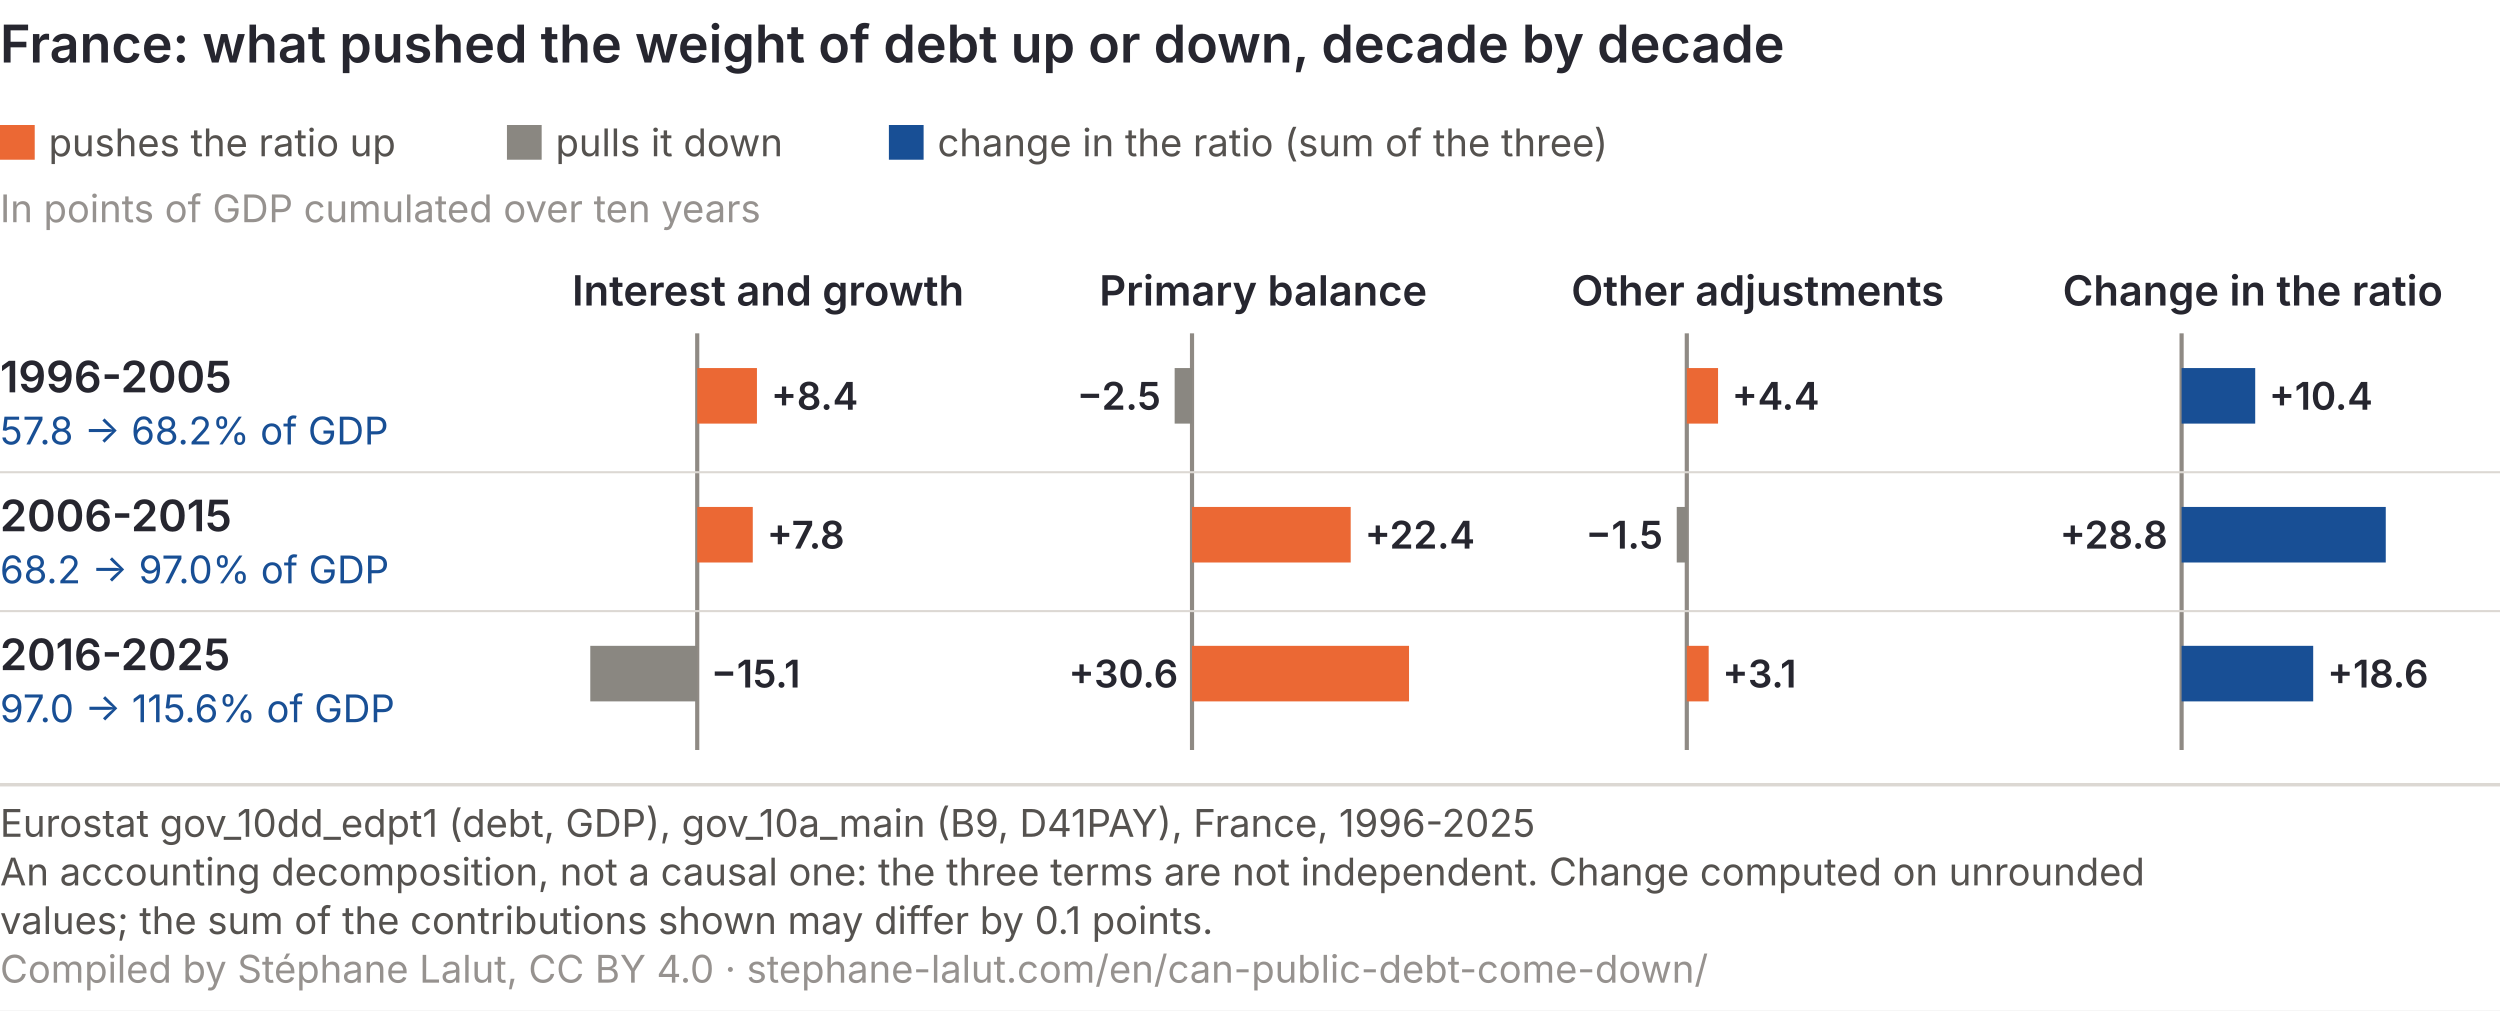
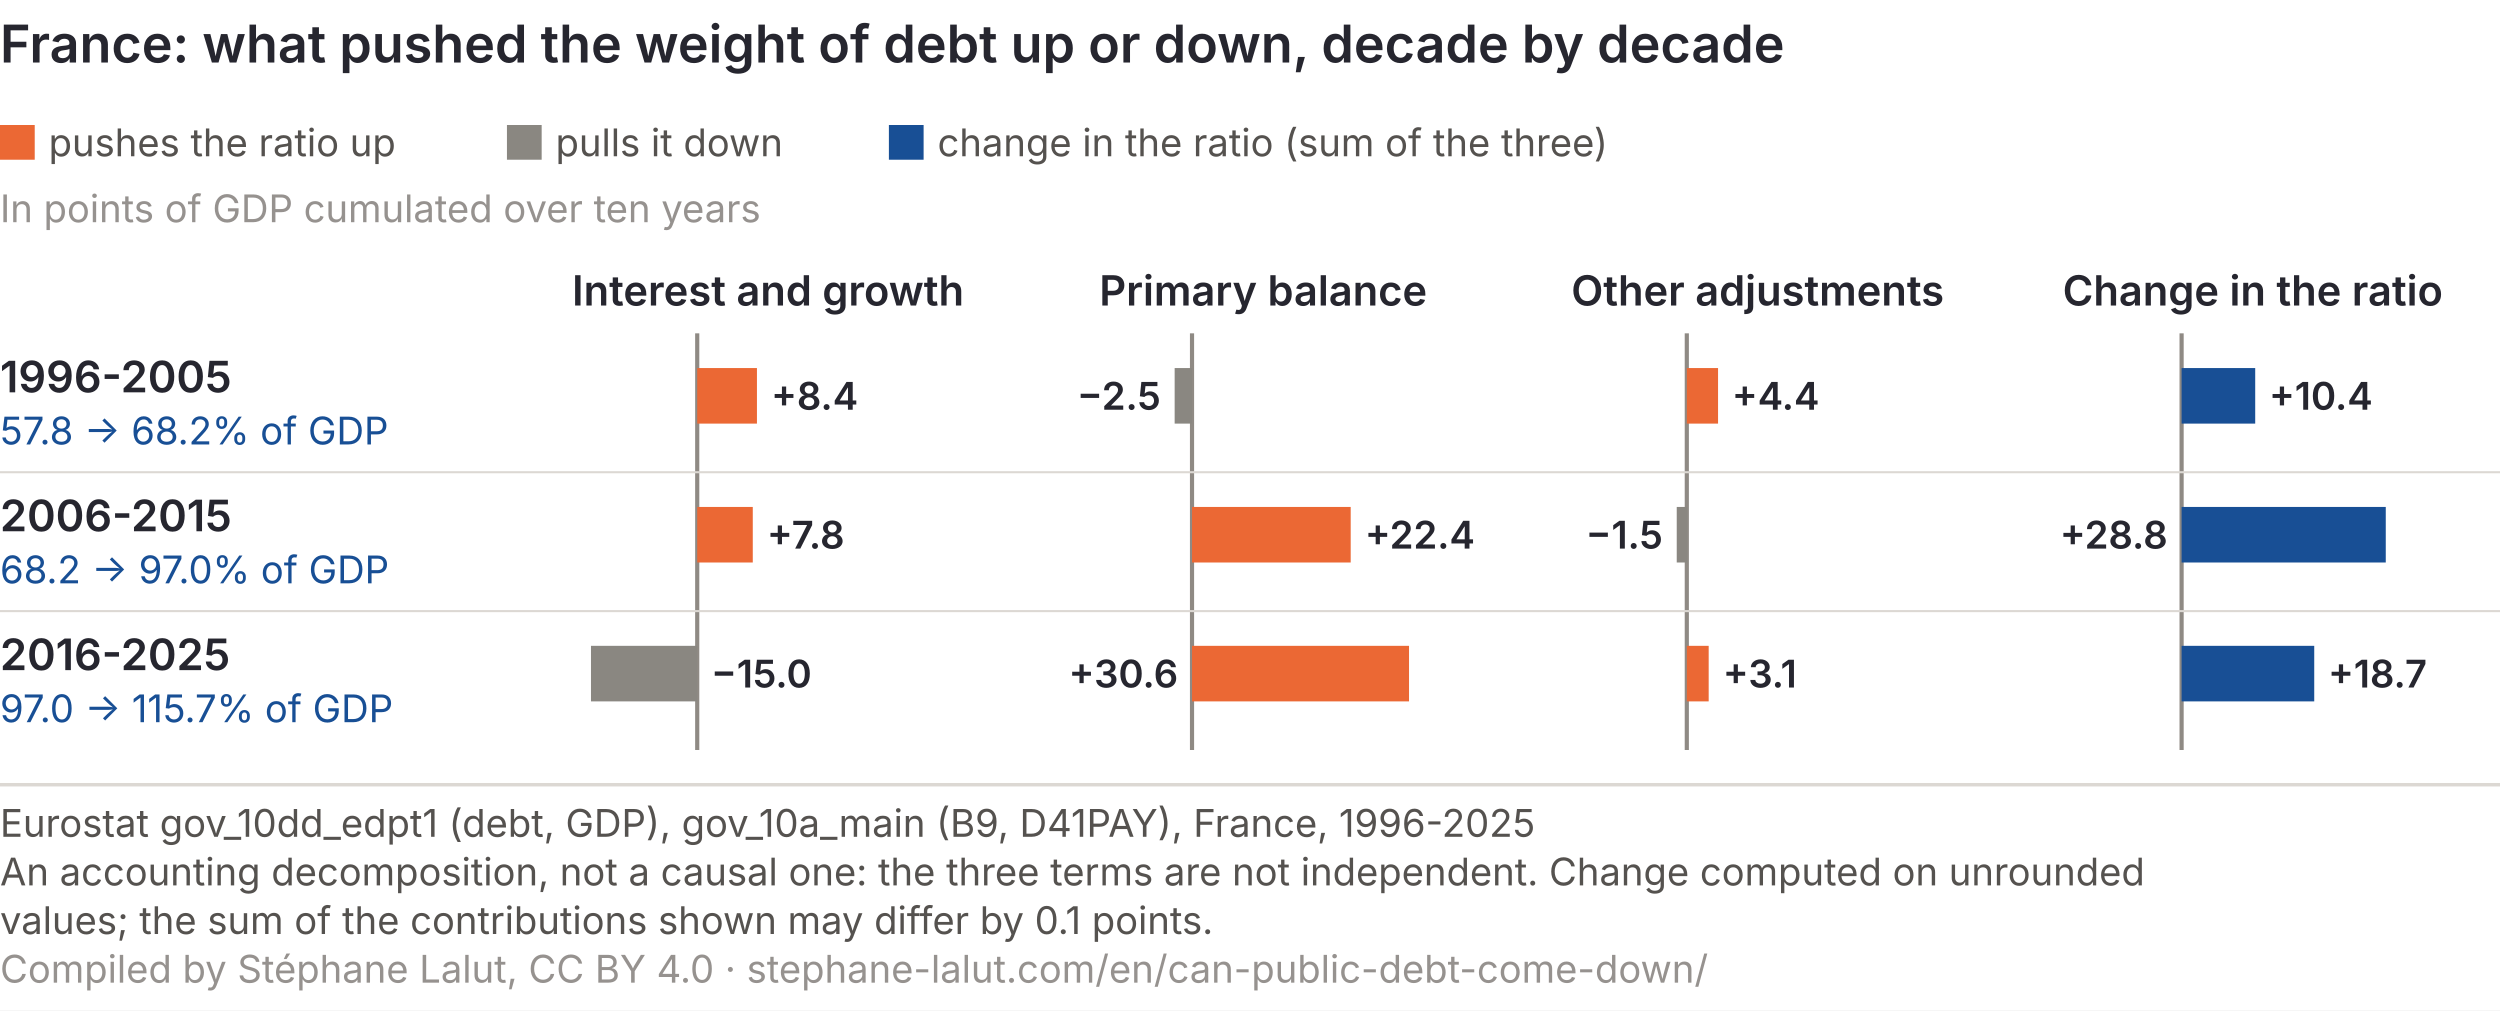
<svg xmlns="http://www.w3.org/2000/svg" viewBox="0 0 720 291" role="img" font-variant-numeric="tabular-nums" aria-labelledby="bd-t bd-d" font-family="Inter, 'Helvetica Neue', Arial, sans-serif">
  <rect width="720" height="291" fill="#ffffff" />
  <text x="0" y="18" font-size="15" font-weight="600" fill="#26262f">France: what pushed the weight of debt up or down, decade by decade</text>
  <rect x="0" y="36" width="10" height="10" fill="#eb6834" />
  <text x="14" y="45" font-size="11" fill="#55524f">pushes the ratio up</text>
  <rect x="146" y="36" width="10" height="10" fill="#8a8781" />
  <text x="160" y="45" font-size="11" fill="#55524f">pulls it down</text>
  <rect x="256" y="36" width="10" height="10" fill="#184f95" />
  <text x="270" y="45" font-size="11" fill="#55524f">change in the ratio (sum of the three)</text>
  <text x="0" y="64" font-size="11" fill="#96928f">In points of GDP cumulated over ten years</text>
  <text x="221.2" y="88" font-size="12" font-weight="600" fill="#26262f" text-anchor="middle">Interest and growth</text>
  <text x="363.8" y="88" font-size="12" font-weight="600" fill="#26262f" text-anchor="middle">Primary balance</text>
  <text x="506.2" y="88" font-size="12" font-weight="600" fill="#26262f" text-anchor="middle">Other adjustments</text>
  <text x="648.8" y="88" font-size="12" font-weight="600" fill="#26262f" text-anchor="middle">Change in the ratio</text>
  <line x1="200.8" y1="96" x2="200.8" y2="216" stroke="#8f8a84" stroke-width="1.2" />
  <line x1="343.3" y1="96" x2="343.3" y2="216" stroke="#8f8a84" stroke-width="1.2" />
  <line x1="485.8" y1="96" x2="485.8" y2="216" stroke="#8f8a84" stroke-width="1.2" />
  <line x1="628.3" y1="96" x2="628.3" y2="216" stroke="#8f8a84" stroke-width="1.2" />
  <text x="0" y="113" font-size="12.5" font-weight="600" fill="#26262f">1996-2005</text>
  <text x="0" y="128" font-size="11" fill="#184f95">57.8 → 68.2% of GDP</text>
  <rect x="200.8" y="106" width="17.2" height="16" fill="#eb6834" />
  <text x="222.1" y="118" font-size="11" font-weight="600" fill="#26262f" text-anchor="start">+8.4</text>
  <rect x="338.3" y="106" width="5.0" height="16" fill="#8a8781" />
  <text x="334.3" y="118" font-size="11" font-weight="600" fill="#26262f" text-anchor="end">−2.5</text>
  <rect x="485.8" y="106" width="9.0" height="16" fill="#eb6834" />
  <text x="498.8" y="118" font-size="11" font-weight="600" fill="#26262f" text-anchor="start">+4.4</text>
  <rect x="628.3" y="106" width="21.2" height="16" fill="#184f95" />
  <text x="653.5" y="118" font-size="11" font-weight="600" fill="#26262f" text-anchor="start">+10.4</text>
  <line x1="0" y1="136.0" x2="720" y2="136.0" stroke="#dcd8d3" stroke-width="0.6" />
  <text x="0" y="153" font-size="12.5" font-weight="600" fill="#26262f">2006-2015</text>
  <text x="0" y="168" font-size="11" fill="#184f95">68.2 → 97.0% of GDP</text>
  <rect x="200.8" y="146" width="16.0" height="16" fill="#eb6834" />
  <text x="220.9" y="158" font-size="11" font-weight="600" fill="#26262f" text-anchor="start">+7.8</text>
  <rect x="343.3" y="146" width="45.7" height="16" fill="#eb6834" />
  <text x="393.1" y="158" font-size="11" font-weight="600" fill="#26262f" text-anchor="start">+22.4</text>
  <rect x="482.9" y="146" width="3.0" height="16" fill="#8a8781" />
  <text x="478.9" y="158" font-size="11" font-weight="600" fill="#26262f" text-anchor="end">−1.5</text>
  <rect x="628.3" y="146" width="58.8" height="16" fill="#184f95" />
  <text x="624.3" y="158" font-size="11" font-weight="600" fill="#26262f" text-anchor="end">+28.8</text>
  <line x1="0" y1="176.0" x2="720" y2="176.0" stroke="#dcd8d3" stroke-width="0.6" />
  <text x="0" y="193" font-size="12.5" font-weight="600" fill="#26262f">2016-2025</text>
-   <text x="0" y="208" font-size="11" fill="#184f95">97.0 → 115.6% of GDP</text>
-   <rect x="170.0" y="186" width="30.8" height="16" fill="#8a8781" />
-   <text x="204.8" y="198" font-size="11" font-weight="600" fill="#26262f" text-anchor="start">−15.1</text>
+   <text x="0" y="208" font-size="11" fill="#184f95">97.0 → 115.7% of GDP</text>
+   <rect x="170.2" y="186" width="30.6" height="16" fill="#8a8781" />
+   <text x="204.8" y="198" font-size="11" font-weight="600" fill="#26262f" text-anchor="start">−15.0</text>
  <rect x="343.3" y="186" width="62.5" height="16" fill="#eb6834" />
  <text x="339.3" y="198" font-size="11" font-weight="600" fill="#26262f" text-anchor="end">+30.6</text>
  <rect x="485.8" y="186" width="6.3" height="16" fill="#eb6834" />
-   <text x="496.1" y="198" font-size="11" font-weight="600" fill="#26262f" text-anchor="start">+3.1</text>
-   <rect x="628.3" y="186" width="37.9" height="16" fill="#184f95" />
-   <text x="670.3" y="198" font-size="11" font-weight="600" fill="#26262f" text-anchor="start">+18.6</text>
+   <text x="496.2" y="198" font-size="11" font-weight="600" fill="#26262f" text-anchor="start">+3.1</text>
+   <rect x="628.3" y="186" width="38.2" height="16" fill="#184f95" />
+   <text x="670.5" y="198" font-size="11" font-weight="600" fill="#26262f" text-anchor="start">+18.7</text>
  <line x1="0" y1="226.0" x2="720" y2="226.0" stroke="#dcd8d3" />
  <text class="pied-source" x="0" y="241.0" font-size="11" fill="#55524f">Eurostat gov_10dd_edpt1 (debt, GDP), gov_10a_main (B9, D41PAY), France, 1996-2025</text>
  <text class="pied-note" x="0" y="255.0" font-size="11" fill="#55524f">An accounting decomposition, not a causal one: the three terms are not independent. Change computed on unrounded</text>
  <text class="pied-note" x="0" y="269.0" font-size="11" fill="#55524f">values; the sum of the contributions shown may differ by 0.1 points.</text>
  <text class="pied-licence" x="0" y="283.0" font-size="11" fill="#96928f">Compiled by Stéphane Lalut, CC BY 4.0 · stephane-lalut.com/en/can-public-debt-come-down/</text>
</svg>
